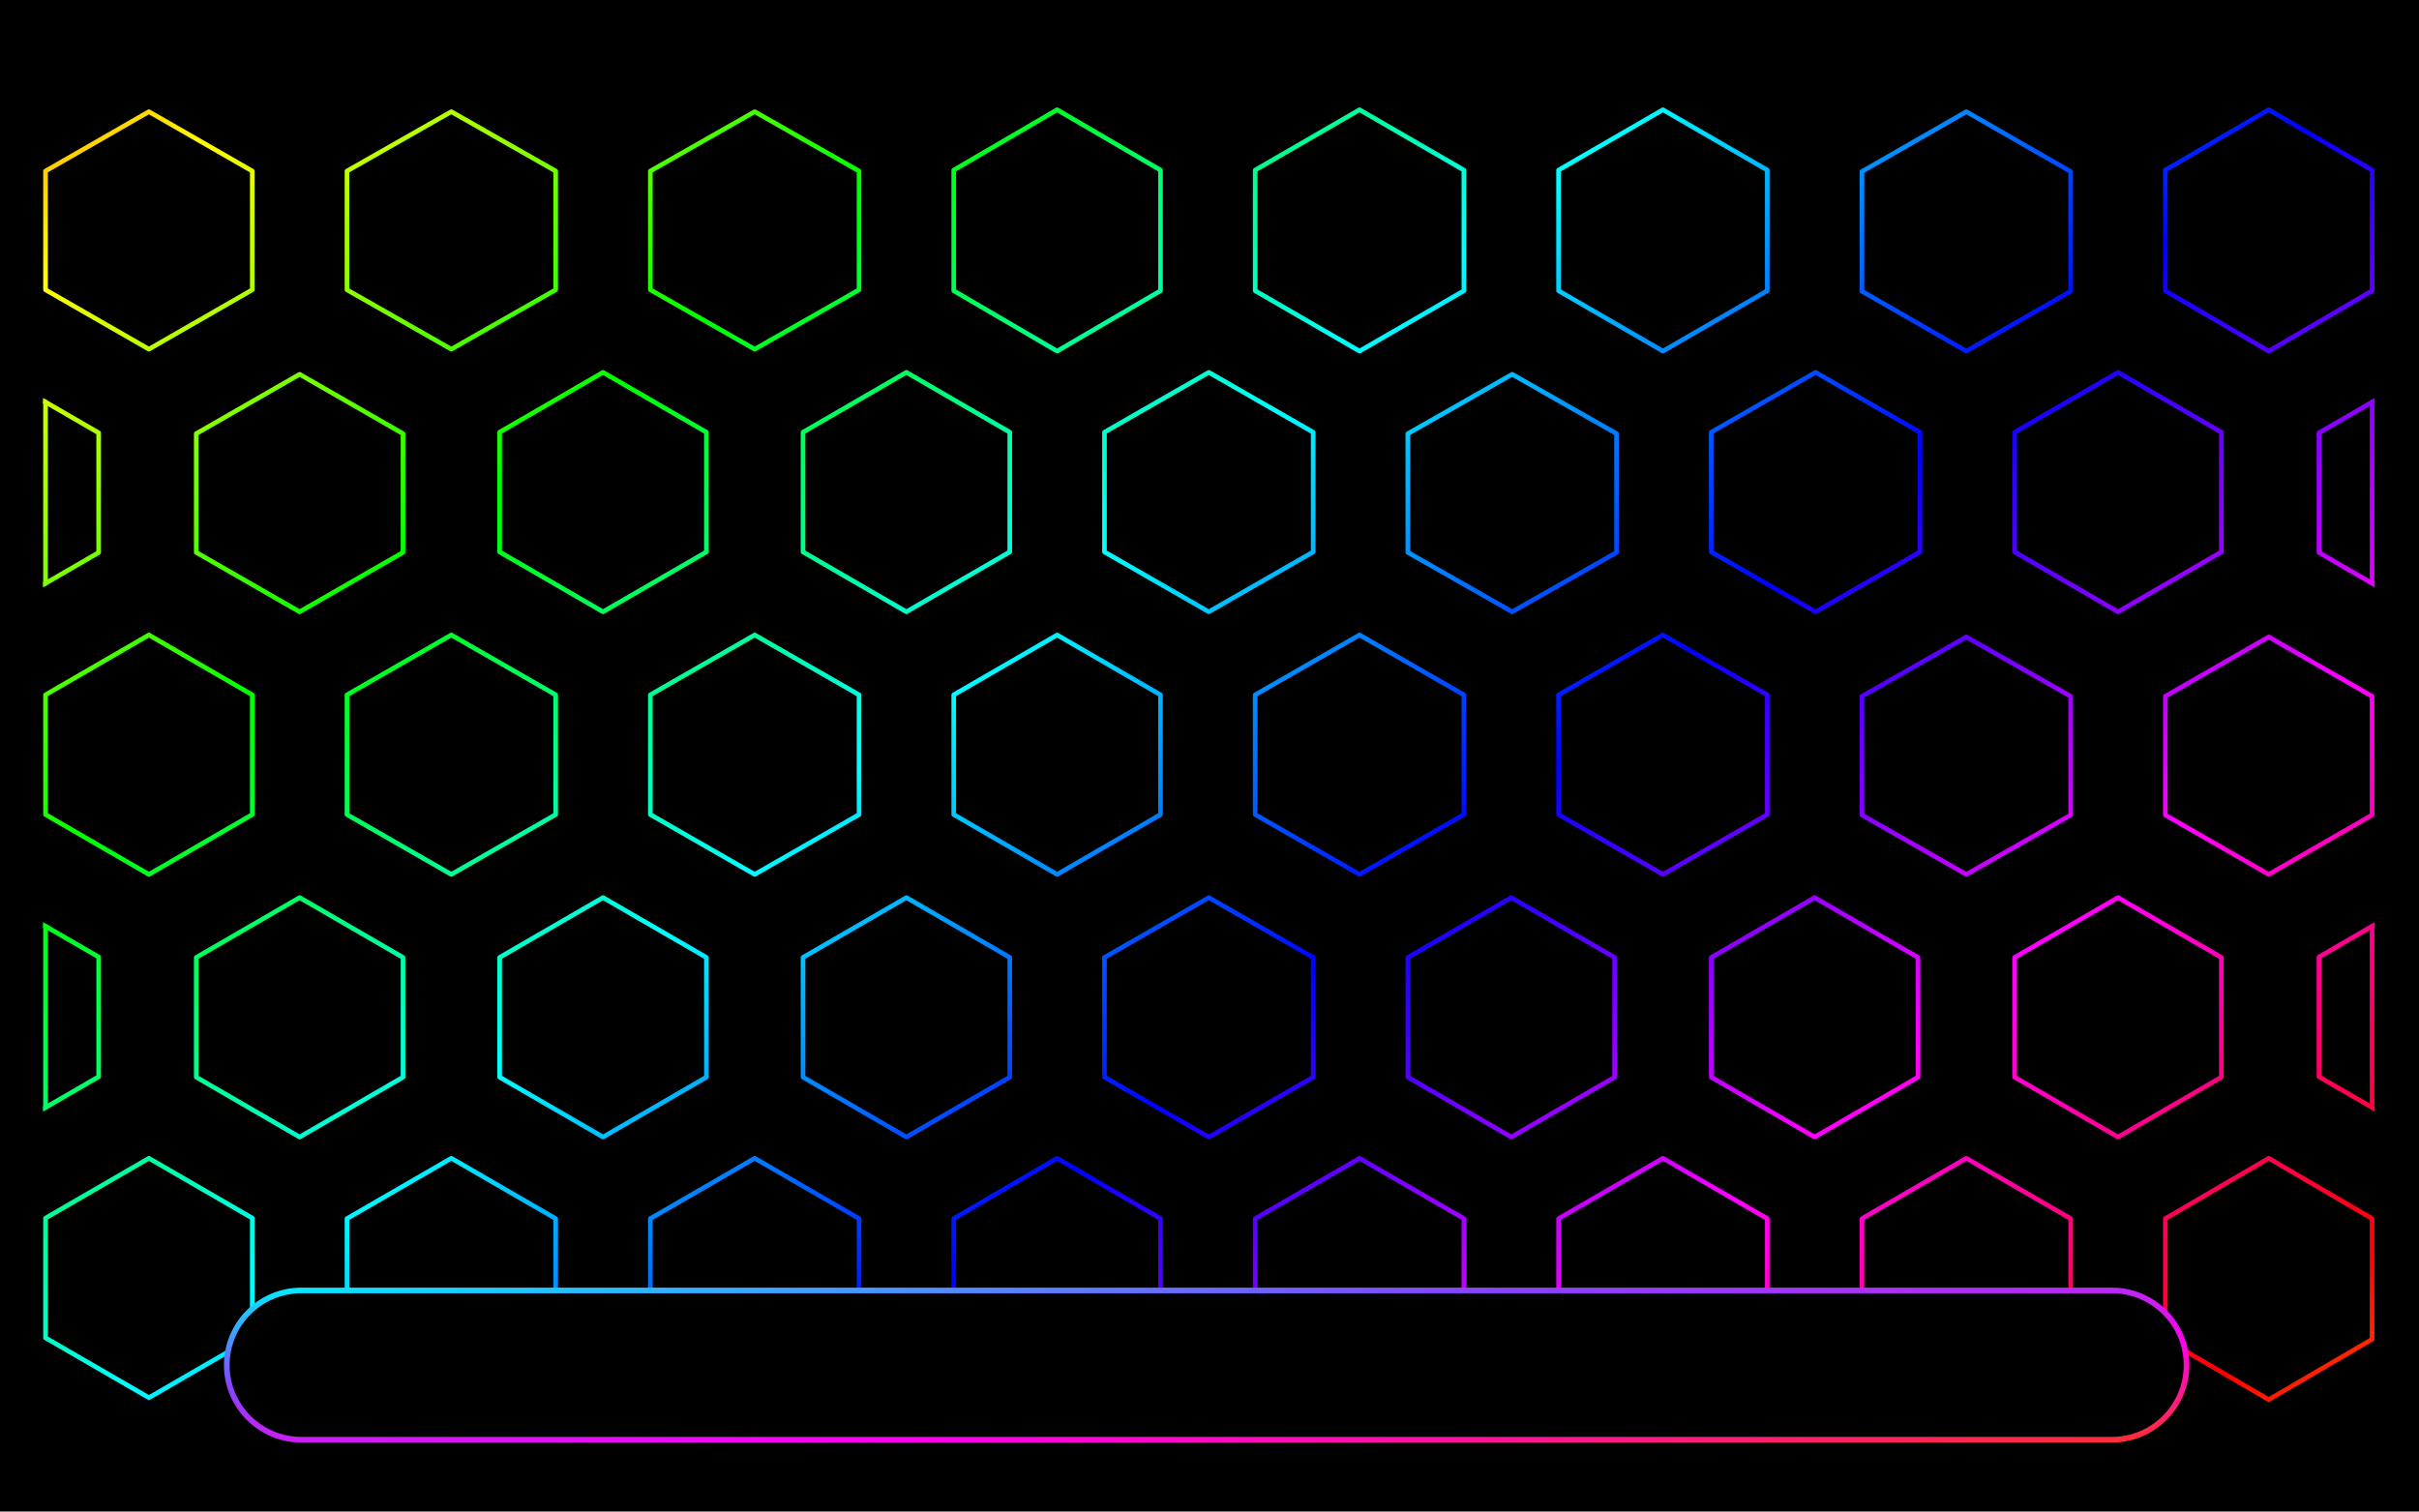
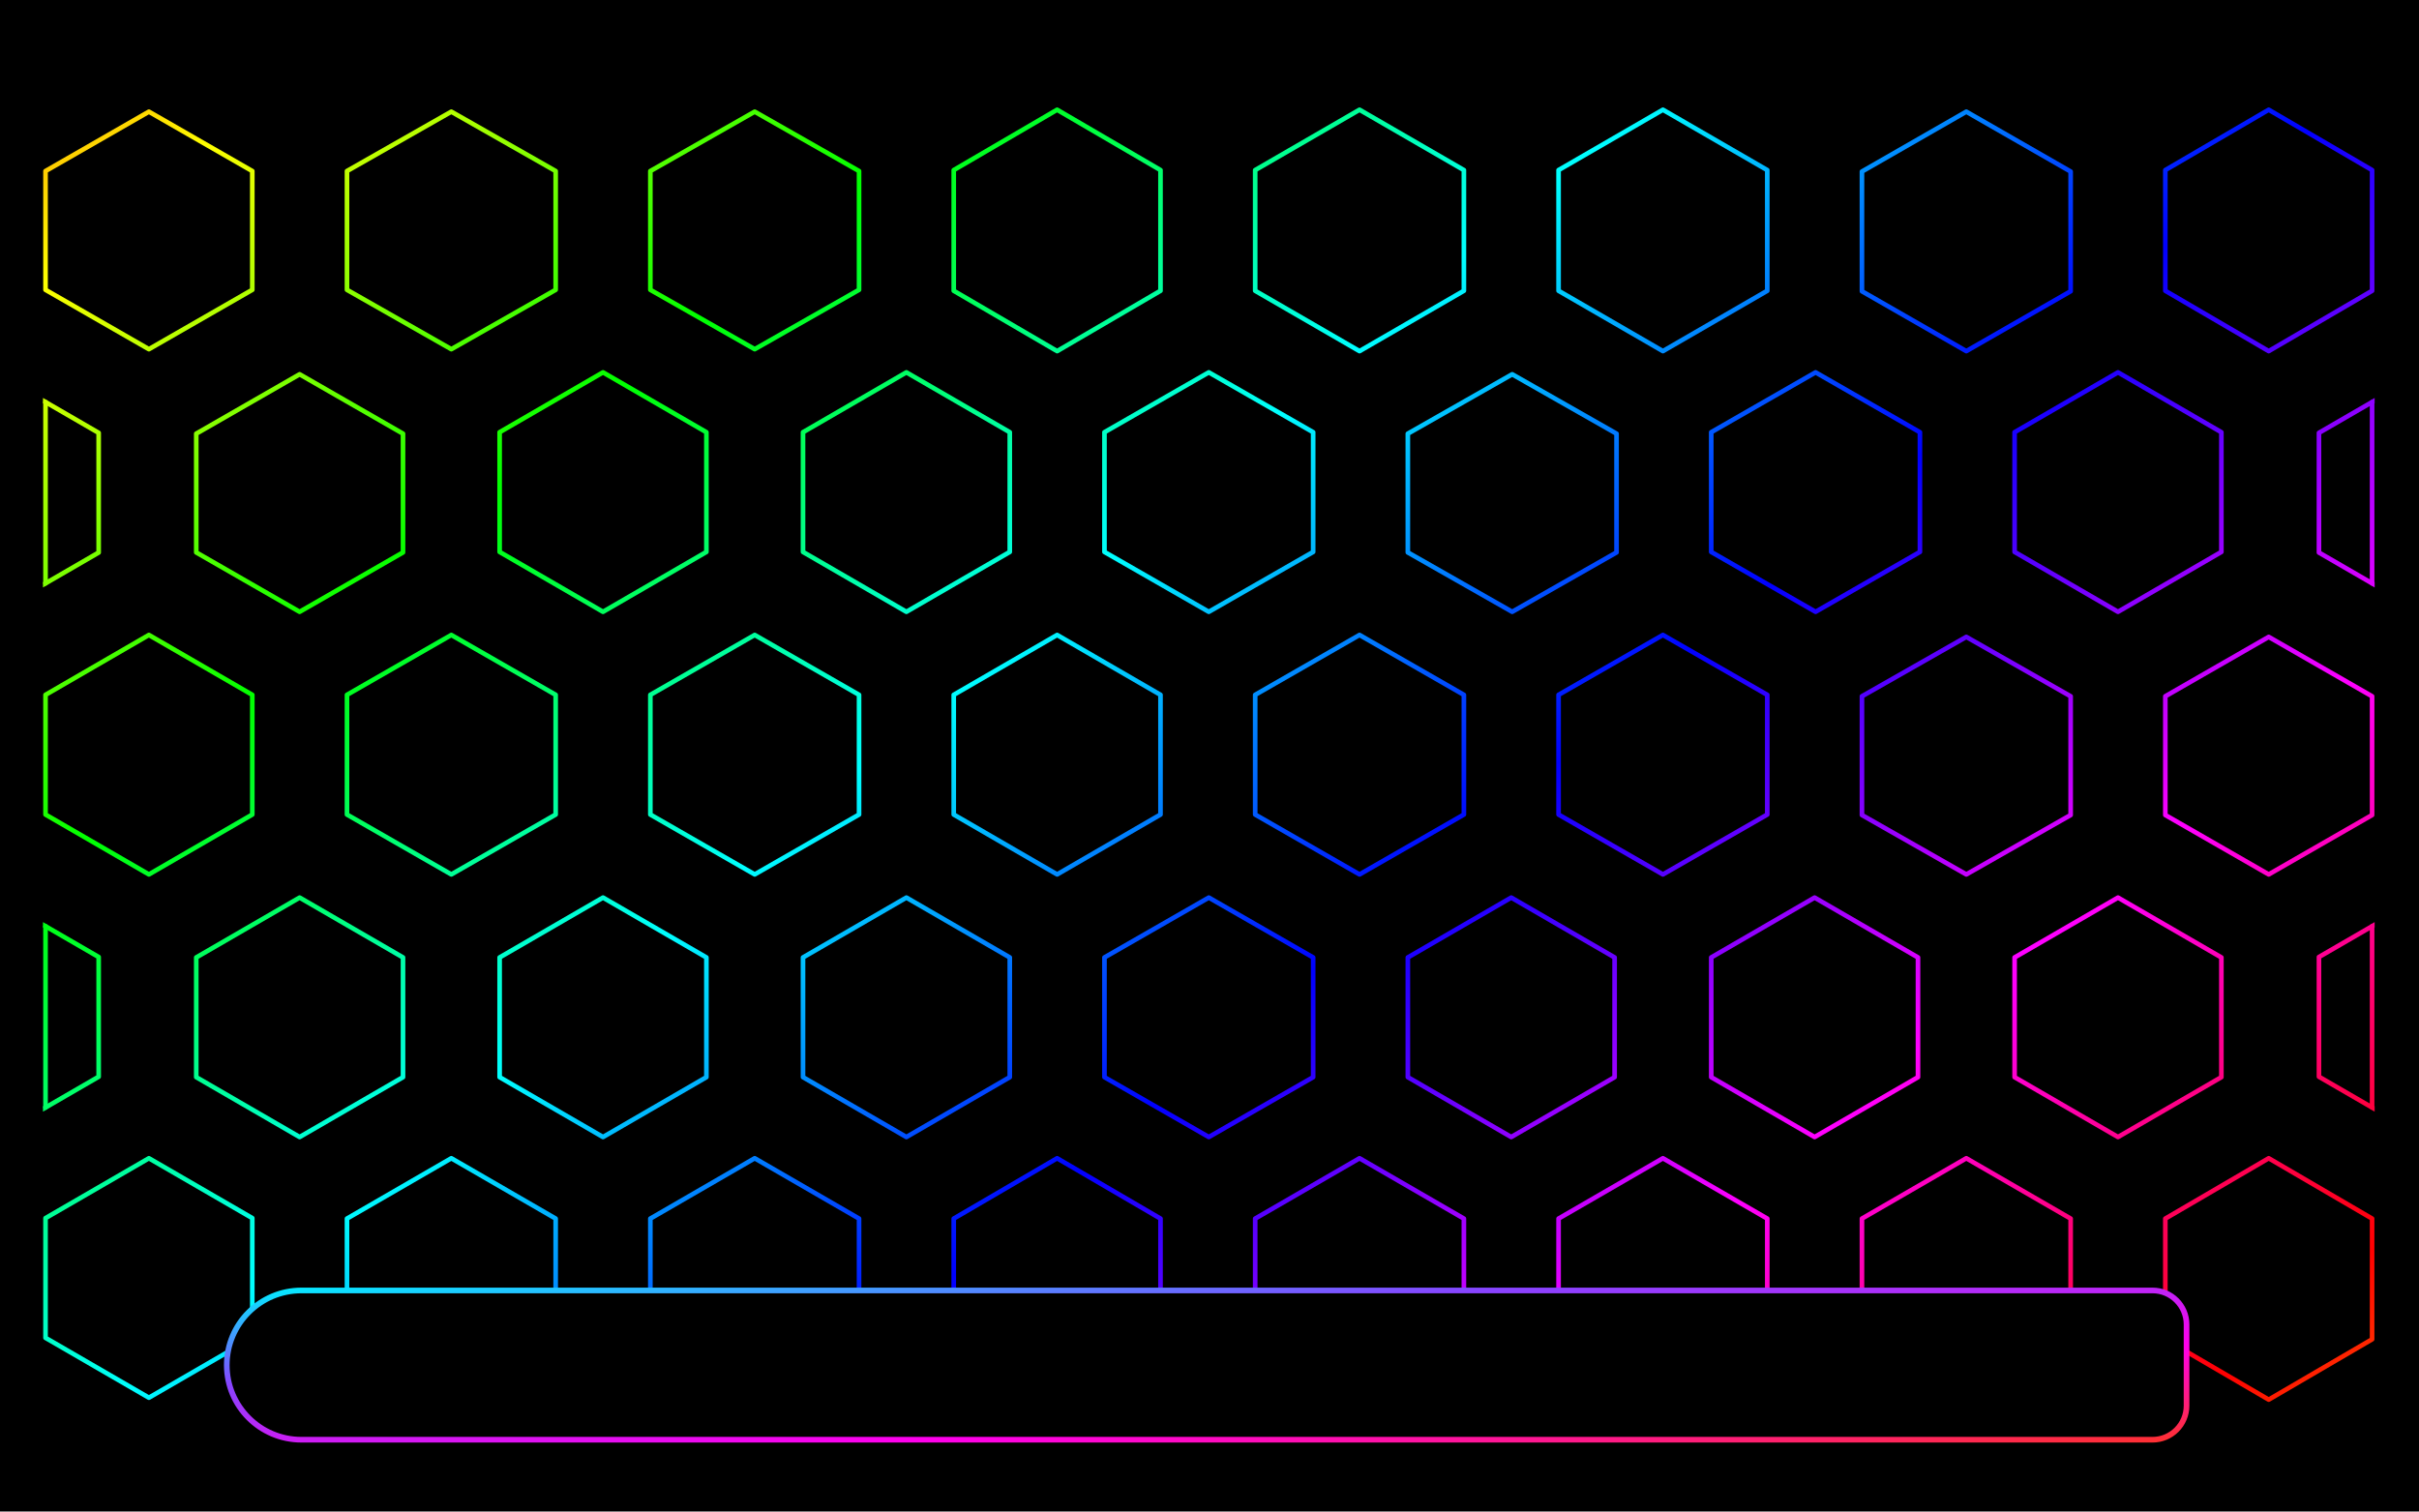
<svg xmlns="http://www.w3.org/2000/svg" width="2560" height="1600" viewBox="0 0 2560 1600">
  <defs>
    <linearGradient id="rainbow" gradientUnits="userSpaceOnUse" x1="0" y1="0" x2="1145.099" y2="1346.605">
      <stop offset="0" stop-color="#ff007e" />
      <stop offset="0.065" stop-color="#ff0000" />
      <stop offset="0.196" stop-color="#ffff00" />
      <stop offset="0.328" stop-color="#00ff00" />
      <stop offset="0.459" stop-color="#00ffff" />
      <stop offset="0.59" stop-color="#0000ff" />
      <stop offset="0.722" stop-color="#ff00ff" />
      <stop offset="0.853" stop-color="#ff0000" />
      <stop offset="0.984" stop-color="#ffff00" />
      <stop offset="1" stop-color="#e0ff00" />
    </linearGradient>
    <clipPath id="pattern-clip" data-edges="aligned">
      <rect x="23.68" y="340" width="1206.64" height="677" />
    </clipPath>
    <linearGradient id="home-outline" x1="0%" y1="0%" x2="100%" y2="100%">
      <stop offset="0" stop-color="#00efff" />
      <stop offset=".32" stop-color="#8844ff" />
      <stop offset=".68" stop-color="#ff00ec" />
      <stop offset="1" stop-color="#ff3030" />
    </linearGradient>
  </defs>
  <rect width="2560" height="1600" fill="#000" />
  <g transform="translate(40 108) scale(2.045 2.044) translate(-21 -340)" clip-path="url(#pattern-clip)">
    <path d="M78.5,345L132,375.75L132,437.25L78.5,468L25,437.25L25,375.75ZM235,345L289,375.75L289,437.25L235,468L181,437.25L181,375.75ZM392,345L446,375.75L446,437.25L392,468L338,437.25L338,375.75ZM548.5,344L602,375.25L602,437.75L548.5,469L495,437.75L495,375.25ZM705,344L759,375.25L759,437.75L705,469L651,437.75L651,375.25ZM862,344L916,375.25L916,437.75L862,469L808,437.75L808,375.25ZM1019,345L1073,376L1073,438L1019,469L965,438L965,376ZM1175.5,344L1229,375.25L1229,437.75L1175.5,469L1122,437.75L1122,375.25ZM-1,480.321L52.5,511.321L52.5,573.321L-1,604.321L-54.5,573.321L-54.5,511.321ZM156.5,481L210,511.75L210,573.25L156.5,604L103,573.25L103,511.75ZM313.5,480L367,511L367,573L313.5,604L260,573L260,511ZM470.5,480L524,511L524,573L470.5,604L417,573L417,511ZM627,480L681,511L681,573L627,604L573,573L573,511ZM784,481L838,511.75L838,573.25L784,604L730,573.25L730,511.75ZM941,480L995,511L995,573L941,604L887,573L887,511ZM1097.5,480L1151,511L1151,573L1097.5,604L1044,573L1044,511ZM1255,480.321L1308.5,511.321L1308.5,573.321L1255,604.321L1201.5,573.321L1201.5,511.321ZM78.5,616L132,647L132,709L78.5,740L25,709L25,647ZM235,616L289,647L289,709L235,740L181,709L181,647ZM392,616L446,647L446,709L392,740L338,709L338,647ZM548.5,616L602,647L602,709L548.5,740L495,709L495,647ZM705,616L759,647L759,709L705,740L651,709L651,647ZM862,616L916,647L916,709L862,740L808,709L808,647ZM1019,617L1073,647.75L1073,709.25L1019,740L965,709.25L965,647.75ZM1175.5,617L1229,647.75L1229,709.25L1175.5,740L1122,709.25L1122,647.75ZM-1,751.774L52.5,782.774L52.5,844.774L-1,875.774L-54.5,844.774L-54.5,782.774ZM156.5,752L210,783L210,845L156.5,876L103,845L103,783ZM313.5,752L367,783L367,845L313.5,876L260,845L260,783ZM470.5,752L524,783L524,845L470.5,876L417,845L417,783ZM627,752L681,783L681,845L627,876L573,845L573,783ZM783.5,752L837,783L837,845L783.5,876L730,845L730,783ZM940.5,752L994,783L994,845L940.5,876L887,845L887,783ZM1097.5,752L1151,783L1151,845L1097.5,876L1044,845L1044,783ZM1255,751.774L1308.5,782.774L1308.5,844.774L1255,875.774L1201.5,844.774L1201.5,782.774ZM78.5,887L132,918L132,980L78.5,1011L25,980L25,918ZM235,887L289,918.25L289,980.75L235,1012L181,980.75L181,918.25ZM392,887L446,918.25L446,980.75L392,1012L338,980.75L338,918.25ZM548.5,887L602,918.25L602,980.75L548.5,1012L495,980.75L495,918.25ZM705,887L759,918.25L759,980.75L705,1012L651,980.75L651,918.25ZM862,887L916,918.25L916,980.75L862,1012L808,980.75L808,918.25ZM1019,887L1073,918.25L1073,980.75L1019,1012L965,980.75L965,918.25ZM1175.5,887L1229,918.25L1229,980.75L1175.5,1012L1122,980.75L1122,918.25Z" fill="none" stroke="url(#rainbow)" stroke-width="2.4" stroke-linejoin="round" />
    <path d="M25,495.386L25,589.256M1229,495.386L1229,589.256M25,766.839L25,860.709M1229,766.839L1229,860.709" fill="none" stroke="url(#rainbow)" stroke-width="2.4" stroke-linecap="round" />
  </g>
-   <rect id="pixel-launcher-panel" x="240" y="1366" width="2074" height="158" rx="79" fill="#000" stroke="url(#home-outline)" stroke-width="6" />
+   <path id="pixel-launcher-panel" d="M319,1366 H2278 A36,36 0 0 1 2314,1402 V1488 A36,36 0 0 1 2278,1524 H319 A79,79 0 0 1 240,1445 V1445 A79,79 0 0 1 319,1366 Z" fill="#000" stroke="url(#home-outline)" stroke-width="6" />
</svg>
